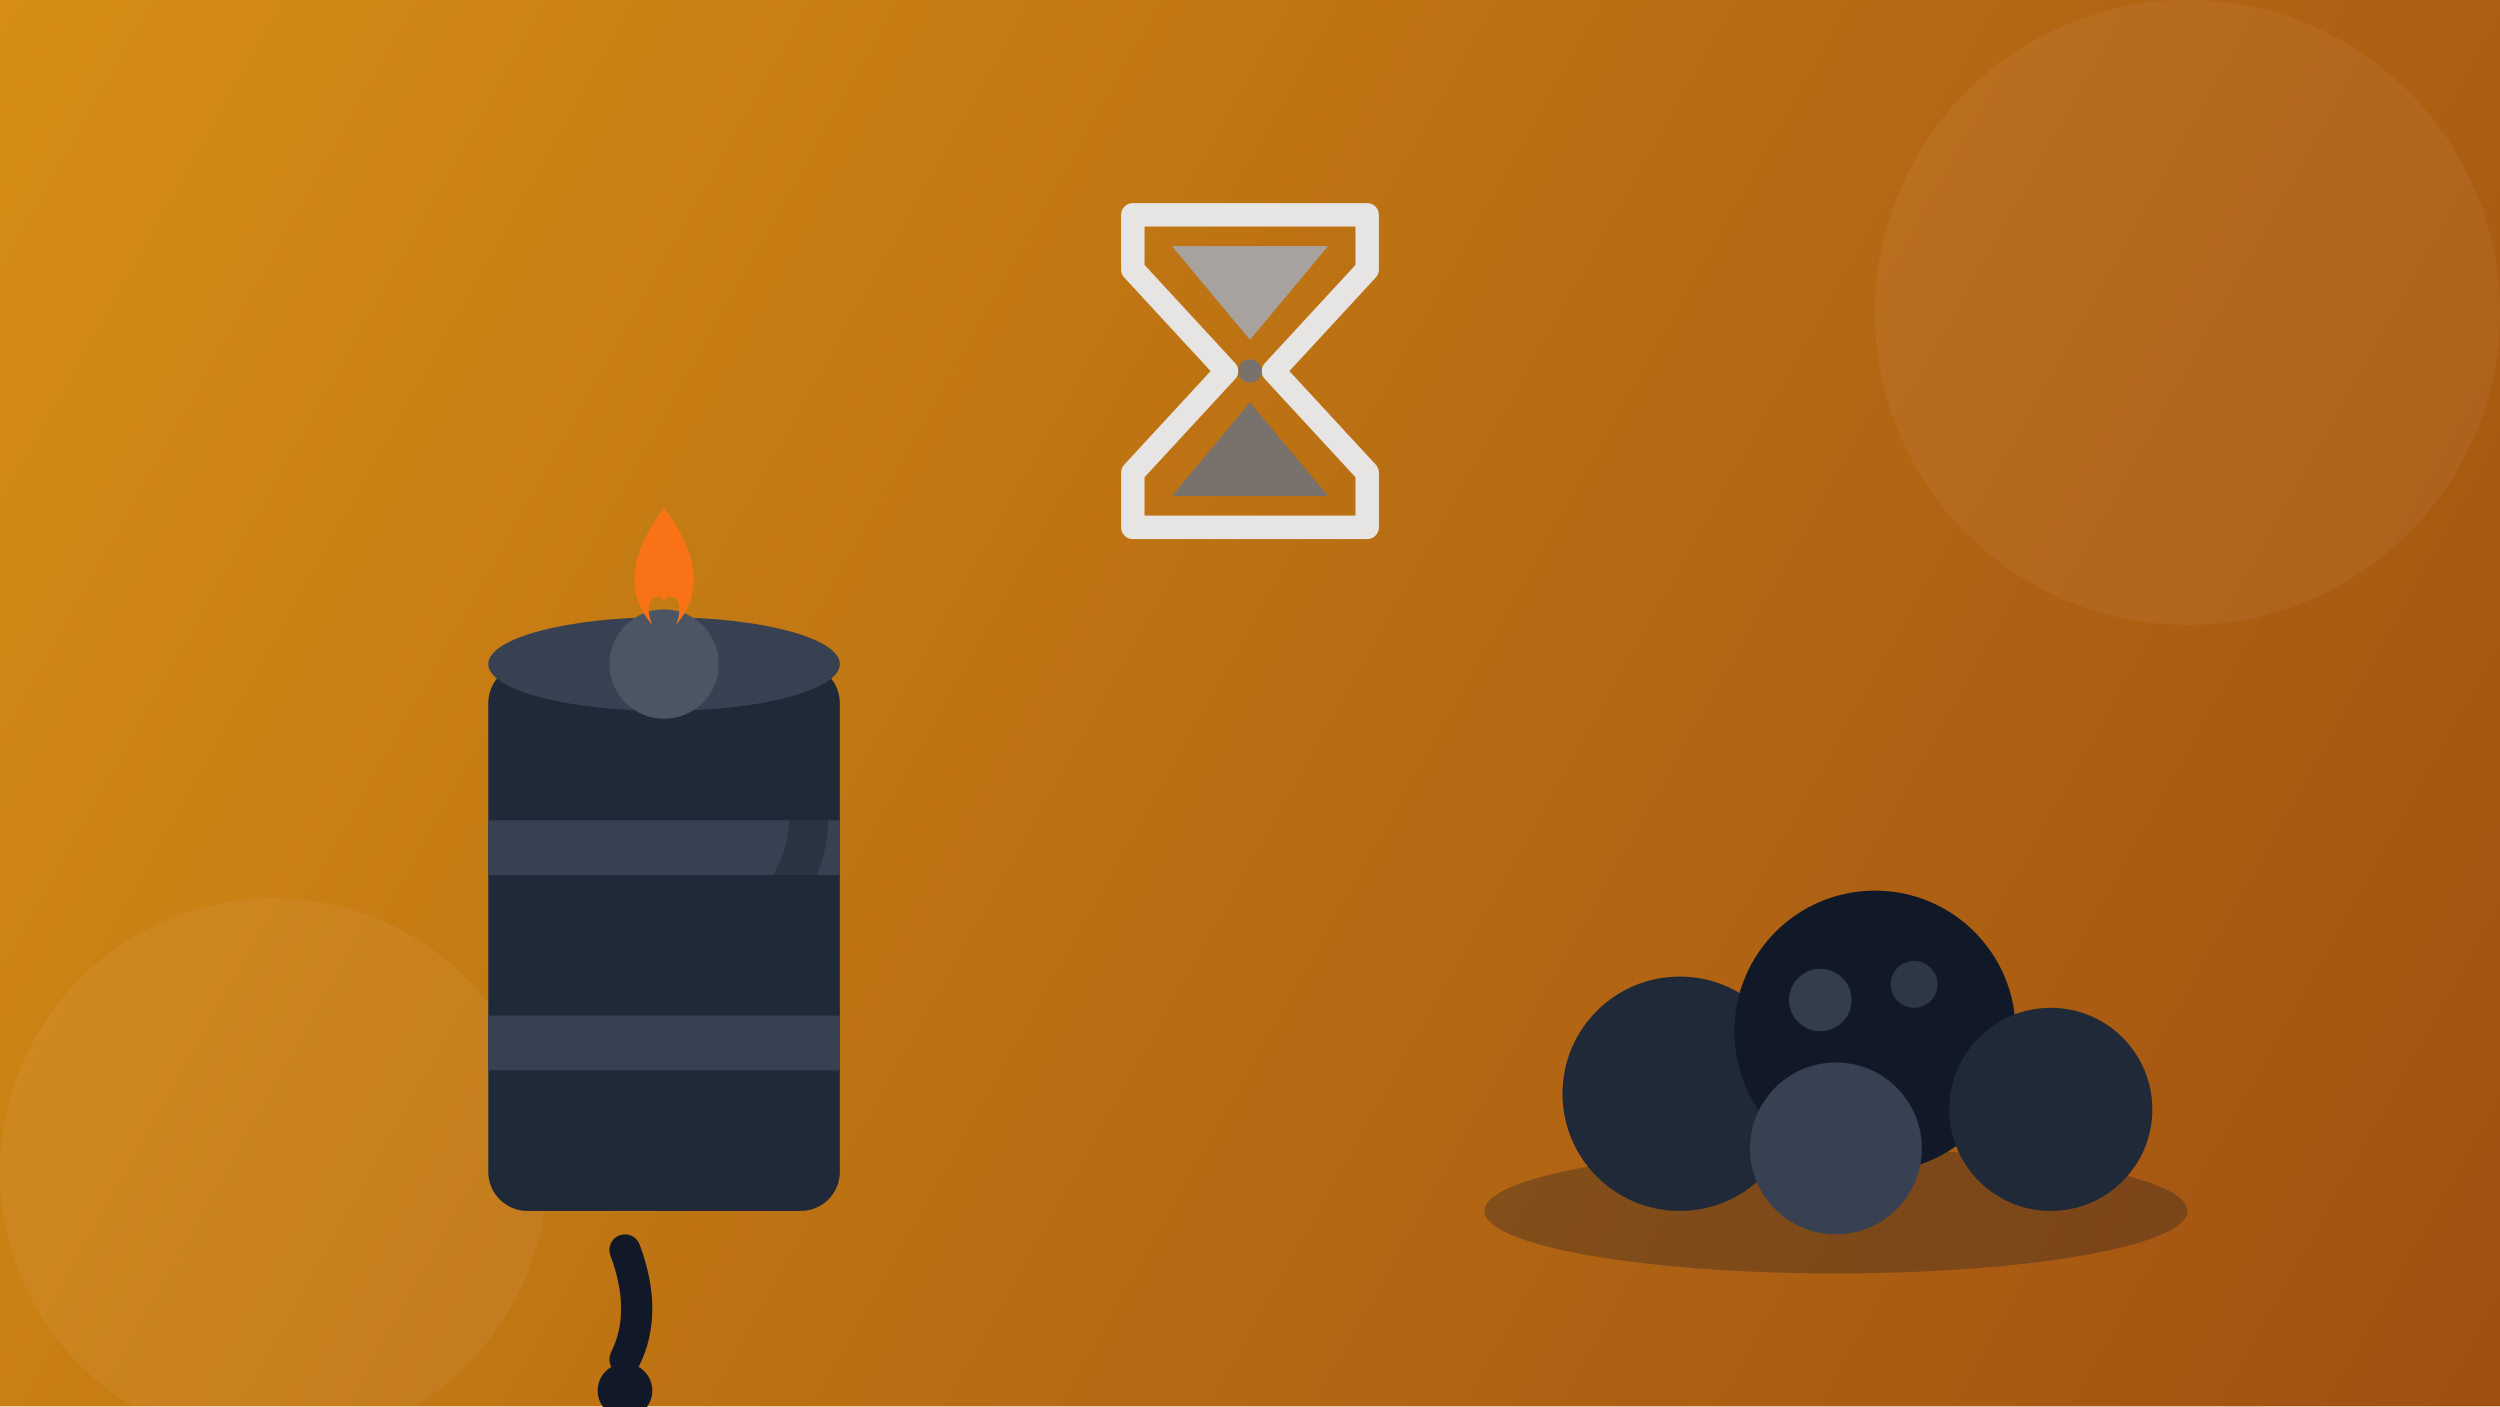
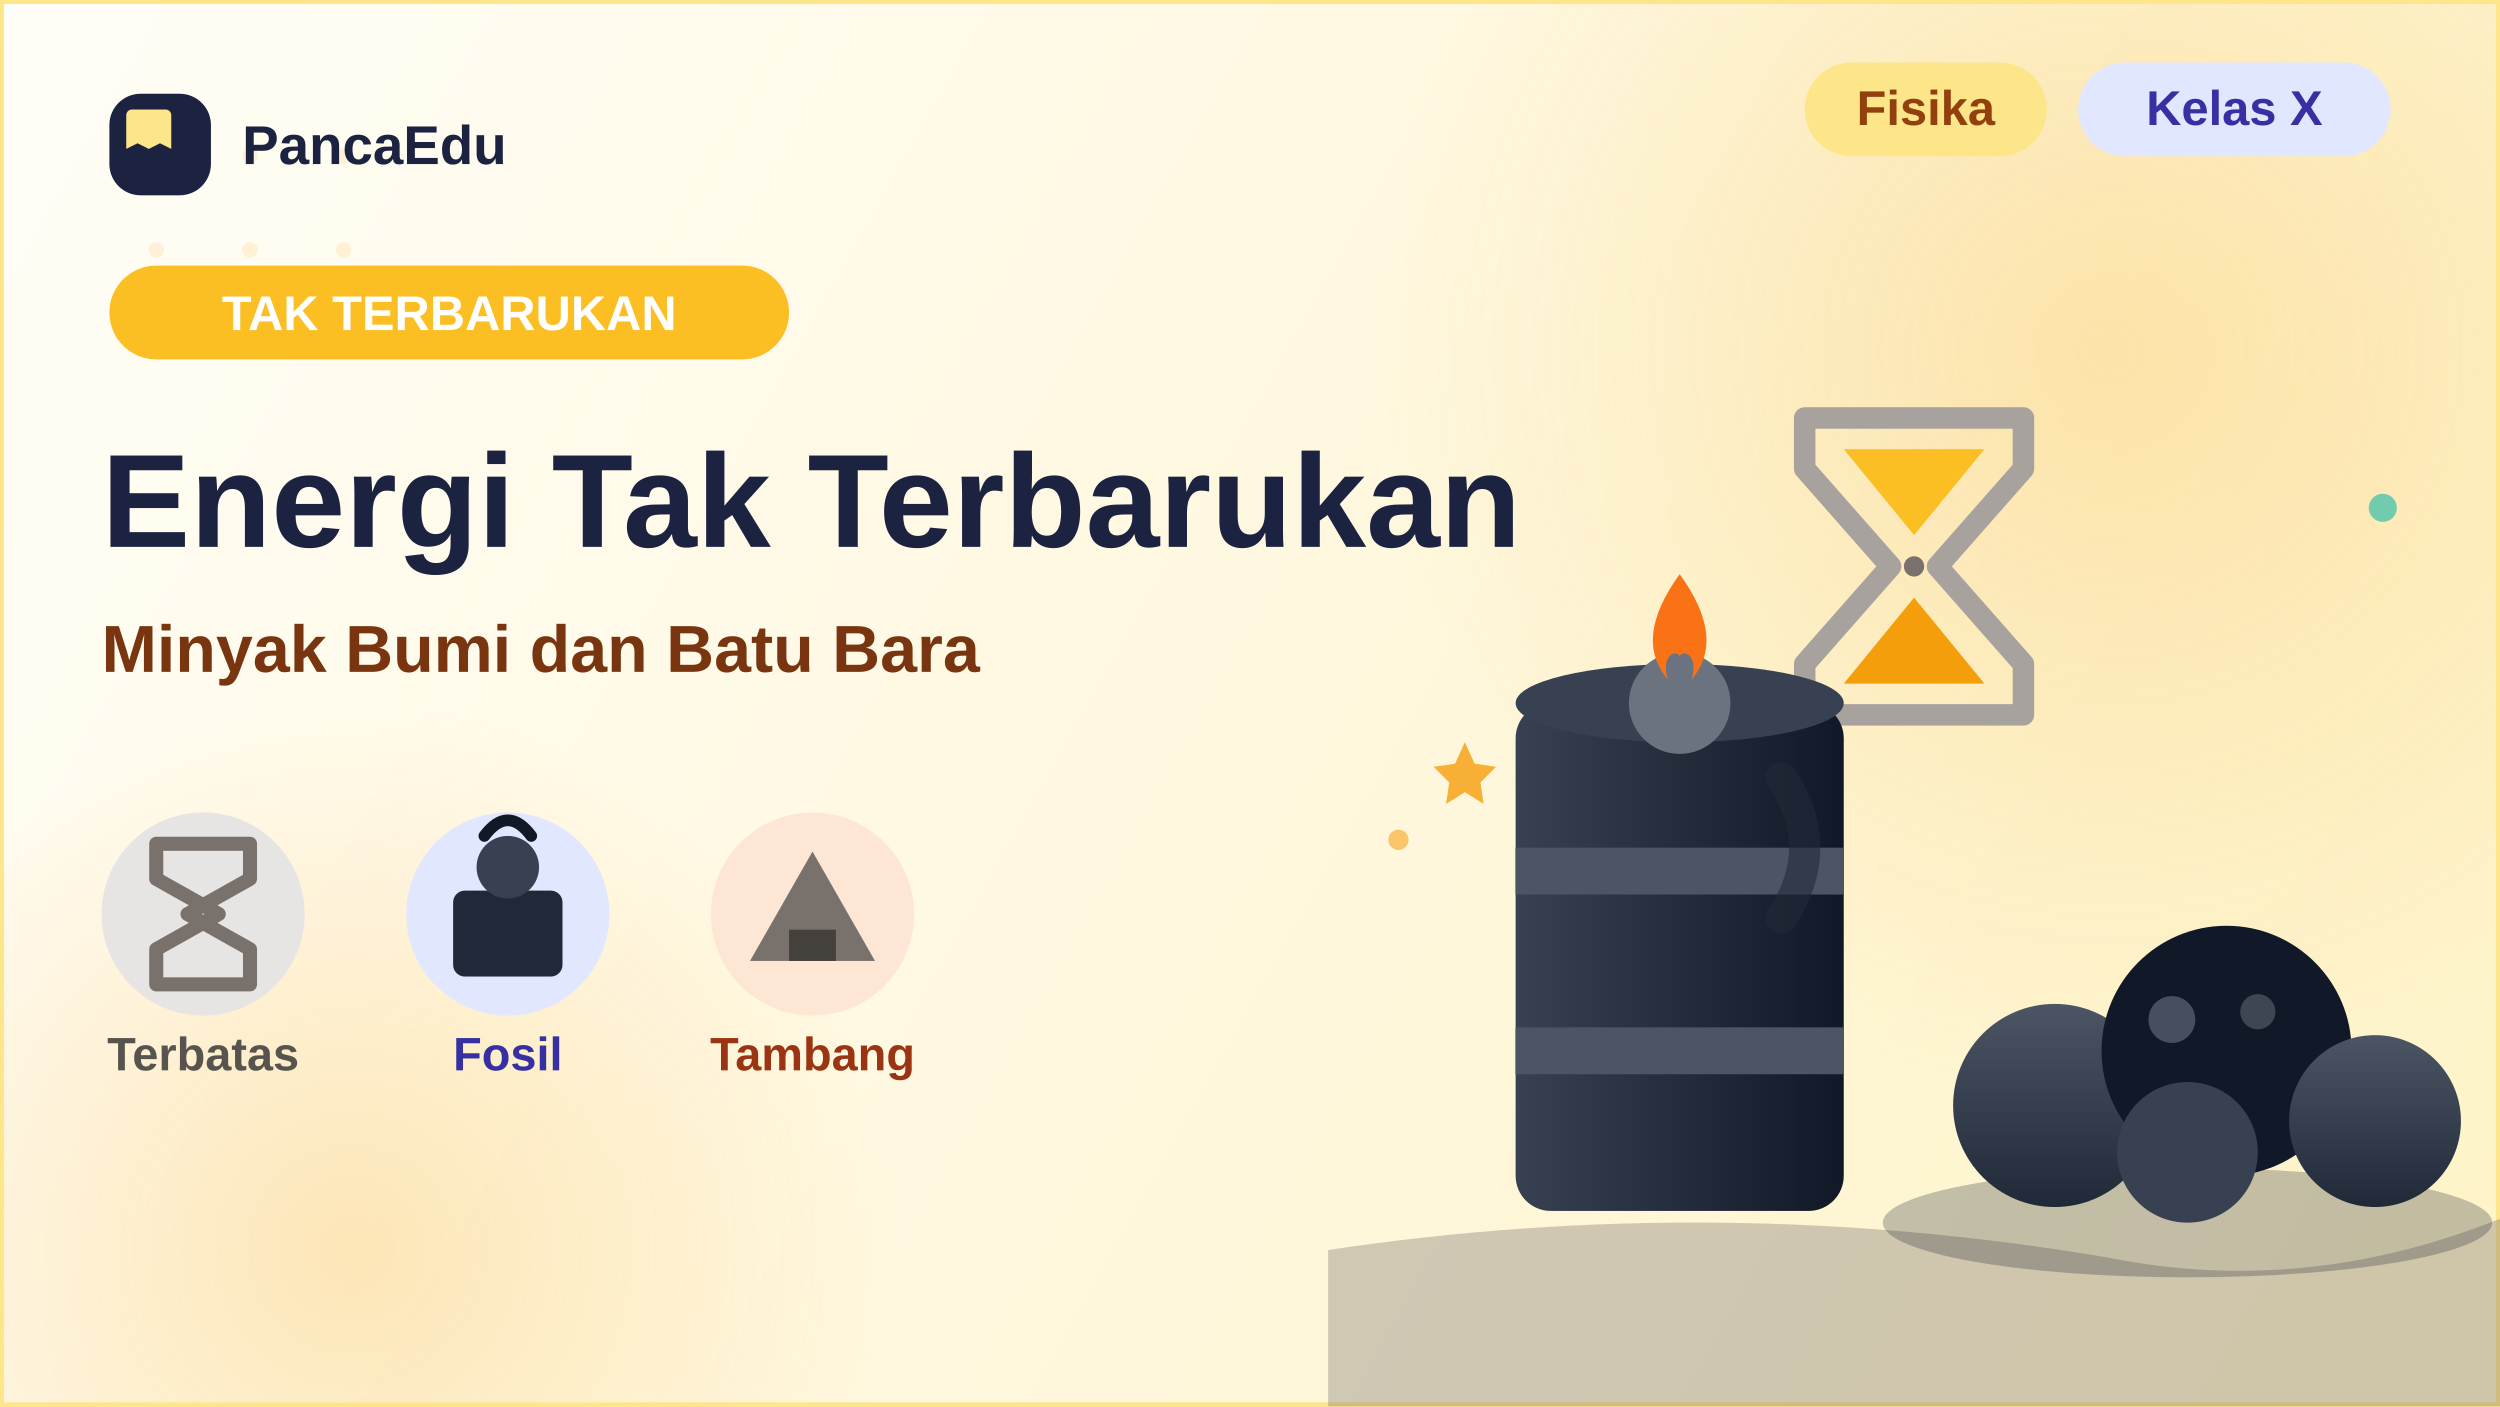
<svg xmlns="http://www.w3.org/2000/svg" viewBox="0 0 640 360">
  <defs>
-     <linearGradient id="bg6" x1="0" y1="0" x2="640" y2="360" gradientUnits="userSpaceOnUse">
-       <stop offset="0" stop-color="#f59e0b" />
-       <stop offset="1" stop-color="#b45309" />
+     <linearGradient id="bgTint6" x1="0" y1="0" x2="640" y2="360" gradientUnits="userSpaceOnUse">
+       <stop offset="0" stop-color="#fffdf7" />
+       <stop offset="1" stop-color="#fef3c7" />
+     </linearGradient>
+     <radialGradient id="blobG6" cx="0.5" cy="0.5" r="0.5">
+       <stop offset="0" stop-color="#f59e0b" stop-opacity="0.22" />
+       <stop offset="1" stop-color="#f59e0b" stop-opacity="0" />
+     </radialGradient>
+     <linearGradient id="barrelG6" x1="0" y1="0" x2="1" y2="0">
+       <stop offset="0" stop-color="#374151" />
+       <stop offset="1" stop-color="#111827" />
+     </linearGradient>
+     <linearGradient id="coalG6" x1="0" y1="0" x2="0" y2="1">
+       <stop offset="0" stop-color="#4b5563" />
+       <stop offset="1" stop-color="#1f2937" />
    </linearGradient>
  </defs>
-   <rect width="640" height="360" fill="url(#bg6)" />
-   <rect width="640" height="360" fill="#44403c" opacity="0.18" />
-   <circle cx="560" cy="80" r="80" fill="#ffffff" opacity="0.05" />
-   <circle cx="70" cy="300" r="70" fill="#ffffff" opacity="0.05" />
-   <g transform="translate(320,95)">
-     <path d="M-30 -40 h60 v14 l-24 26 l24 26 v14 h-60 v-14 l24 -26 l-24 -26 Z" fill="none" stroke="#e7e5e4" stroke-width="6" stroke-linejoin="round" />
-     <path d="M-20 -32 h40 l-20 24 Z" fill="#a8a29e" />
-     <path d="M-20 32 h40 l-20 -24 Z" fill="#78716c" />
-     <circle cx="0" cy="0" r="3" fill="#78716c" />
+   <rect width="640" height="360" fill="url(#bgTint6)" />
+   <circle cx="540" cy="90" r="190" fill="url(#blobG6)" />
+   <circle cx="90" cy="320" r="140" fill="url(#blobG6)" />
+   <rect width="640" height="360" fill="none" stroke="#fde68a" stroke-width="2" />
+   <g fill="#f59e0b" opacity="0.12">
+     <circle cx="40" cy="40" r="2" />
+     <circle cx="64" cy="40" r="2" />
+     <circle cx="88" cy="40" r="2" />
+     <circle cx="40" cy="64" r="2" />
+     <circle cx="64" cy="64" r="2" />
+     <circle cx="88" cy="64" r="2" />
  </g>
-   <g transform="translate(170,250)">
-     <rect x="-45" y="-80" width="90" height="140" rx="10" fill="#1f2937" />
-     <rect x="-45" y="-40" width="90" height="14" fill="#374151" />
-     <rect x="-45" y="10" width="90" height="14" fill="#374151" />
-     <ellipse cx="0" cy="-80" rx="45" ry="12" fill="#374151" />
-     <circle cx="0" cy="-80" r="14" fill="#4b5563" />
-     <path d="M30 -60 q14 20 0 40" stroke="#1f2937" stroke-width="10" fill="none" stroke-linecap="round" opacity="0.6" />
-     <path d="M-10 70 q6 16 0 28" stroke="#111827" stroke-width="8" fill="none" stroke-linecap="round" />
-     <circle cx="-10" cy="106" r="7" fill="#111827" />
+   <g transform="translate(28,24)">
+     <rect width="26" height="26" rx="8" fill="#1b2340" />
+     <path d="M6 7h14a2 2 0 0 1 2 2v12l-4-2-4 2-4-2-4 2V9a2 2 0 0 1 2-2z" fill="#fde68a" transform="translate(0,-1) scale(0.72)" />
+     <text x="34" y="18" font-family="Arial, sans-serif" font-size="14" font-weight="700" fill="#1b2340">PancaEdu</text>
  </g>
-   <g transform="translate(170,150)">
-     <path d="M0 -20 C9 -8 10 2 3 10 C6 3 1 1 0 4 C-1 1 -6 3 -3 10 C-10 2 -9 -8 0 -20 Z" fill="#f97316" />
+   <g font-family="Arial, sans-serif" font-size="12.5" font-weight="700">
+     <rect x="462" y="16" width="62" height="24" rx="12" fill="#fde68a" />
+     <text x="493" y="32" text-anchor="middle" fill="#92400e">Fisika</text>
+     <rect x="532" y="16" width="80" height="24" rx="12" fill="#e0e7ff" />
+     <text x="572" y="32" text-anchor="middle" fill="#3730a3">Kelas X</text>
  </g>
-   <g transform="translate(470,270)">
-     <ellipse cx="0" cy="40" rx="90" ry="16" fill="#111827" opacity="0.3" />
-     <circle cx="-40" cy="10" r="30" fill="#1f2937" />
-     <circle cx="10" cy="-6" r="36" fill="#111827" />
-     <circle cx="55" cy="14" r="26" fill="#1f2937" />
-     <circle cx="0" cy="24" r="22" fill="#374151" />
-     <circle cx="-4" cy="-14" r="8" fill="#4b5563" opacity="0.6" />
-     <circle cx="20" cy="-18" r="6" fill="#4b5563" opacity="0.5" />
+   <g font-family="Arial, sans-serif" font-size="12.5" font-weight="700">
+     <rect x="28" y="68" width="174" height="24" rx="12" fill="#fbbf24" />
+     <text x="115" y="84.5" text-anchor="middle" fill="#ffffff">TAK TERBARUKAN</text>
+   </g>
+   <text x="26" y="140" font-family="Arial, sans-serif" font-size="34" font-weight="800" fill="#1b2340">Energi Tak Terbarukan</text>
+   <text x="26" y="172" font-family="Arial, sans-serif" font-size="17" font-weight="600" fill="#78350f">Minyak Bumi dan Batu Bara</text>
+   <g font-family="Arial, sans-serif">
+     <g transform="translate(26,208)">
+       <circle cx="26" cy="26" r="26" fill="#e7e5e4" />
+       <path d="M14 8 h24 v9 l-16 9 l16 9 v9 h-24 v-9 l16 -9 l-16 -9 Z" fill="none" stroke="#78716c" stroke-width="3.6" stroke-linejoin="round" />
+       <text x="26" y="66" text-anchor="middle" font-size="12" font-weight="700" fill="#57534e">Terbatas</text>
+     </g>
+     <g transform="translate(104,208)">
+       <circle cx="26" cy="26" r="26" fill="#e0e7ff" />
+       <rect x="12" y="20" width="28" height="22" rx="3" fill="#1f2937" />
+       <circle cx="26" cy="14" r="8" fill="#374151" />
+       <path d="M20 6 q6 -8 12 0" stroke="#111827" stroke-width="3" fill="none" stroke-linecap="round" />
+       <text x="26" y="66" text-anchor="middle" font-size="12" font-weight="700" fill="#3730a3">Fosil</text>
+     </g>
+     <g transform="translate(182,208)">
+       <circle cx="26" cy="26" r="26" fill="#fde7d4" />
+       <polygon points="26,10 10,38 42,38" fill="#78716c" />
+       <rect x="20" y="30" width="12" height="8" fill="#44403c" />
+       <text x="26" y="66" text-anchor="middle" font-size="12" font-weight="700" fill="#9a3412">Tambang</text>
+     </g>
+   </g>
+   <g>
+     <path d="M340 320 Q440 305 540 322 Q590 332 640 312 L640 360 L340 360 Z" fill="#78716c" opacity="0.35" />
+     <g transform="translate(490,145)">
+       <path d="M-28 -38 h56 v13 l-22 25 l22 25 v13 h-56 v-13 l22 -25 l-22 -25 Z" fill="none" stroke="#a8a29e" stroke-width="5.5" stroke-linejoin="round" />
+       <path d="M-18 -30 h36 l-18 22 Z" fill="#fbbf24" />
+       <path d="M-18 30 h36 l-18 -22 Z" fill="#f59e0b" />
+       <circle cx="0" cy="0" r="2.6" fill="#78716c" />
+     </g>
+     <g transform="translate(430,255)">
+       <rect x="-42" y="-75" width="84" height="130" rx="9" fill="url(#barrelG6)" />
+       <rect x="-42" y="-38" width="84" height="12" fill="#4b5563" />
+       <rect x="-42" y="8" width="84" height="12" fill="#4b5563" />
+       <ellipse cx="0" cy="-75" rx="42" ry="10" fill="#374151" />
+       <circle cx="0" cy="-75" r="13" fill="#6b7280" />
+       <path d="M26 -56 q12 18 0 36" stroke="#1f2937" stroke-width="8" fill="none" stroke-linecap="round" opacity="0.6" />
+     </g>
+     <g transform="translate(430,165)">
+       <path d="M0 -18 C8 -7 9 2 3 9 C5 3 1 1 0 3 C-1 1 -5 3 -3 9 C-9 2 -8 -7 0 -18 Z" fill="#f97316" />
+     </g>
+     <g transform="translate(560,275)">
+       <ellipse cx="0" cy="38" rx="78" ry="14" fill="#111827" opacity="0.25" />
+       <circle cx="-34" cy="8" r="26" fill="url(#coalG6)" />
+       <circle cx="10" cy="-6" r="32" fill="#111827" />
+       <circle cx="48" cy="12" r="22" fill="url(#coalG6)" />
+       <circle cx="0" cy="20" r="18" fill="#374151" />
+       <circle cx="-4" cy="-14" r="6" fill="#6b7280" opacity="0.6" />
+       <circle cx="18" cy="-16" r="4.5" fill="#6b7280" opacity="0.5" />
+     </g>
+     <circle cx="610" cy="130" r="3.6" fill="#14b8a6" opacity="0.6" />
+     <path d="M375 190 l2.5 5.5 5.5 0.8 -4 4 0.8 5.5 -4.8 -3 -4.8 3 0.8 -5.5 -4 -4 5.5 -0.8 z" fill="#f59e0b" opacity="0.8" />
+     <circle cx="358" cy="215" r="2.6" fill="#f59e0b" opacity="0.55" />
  </g>
</svg>
